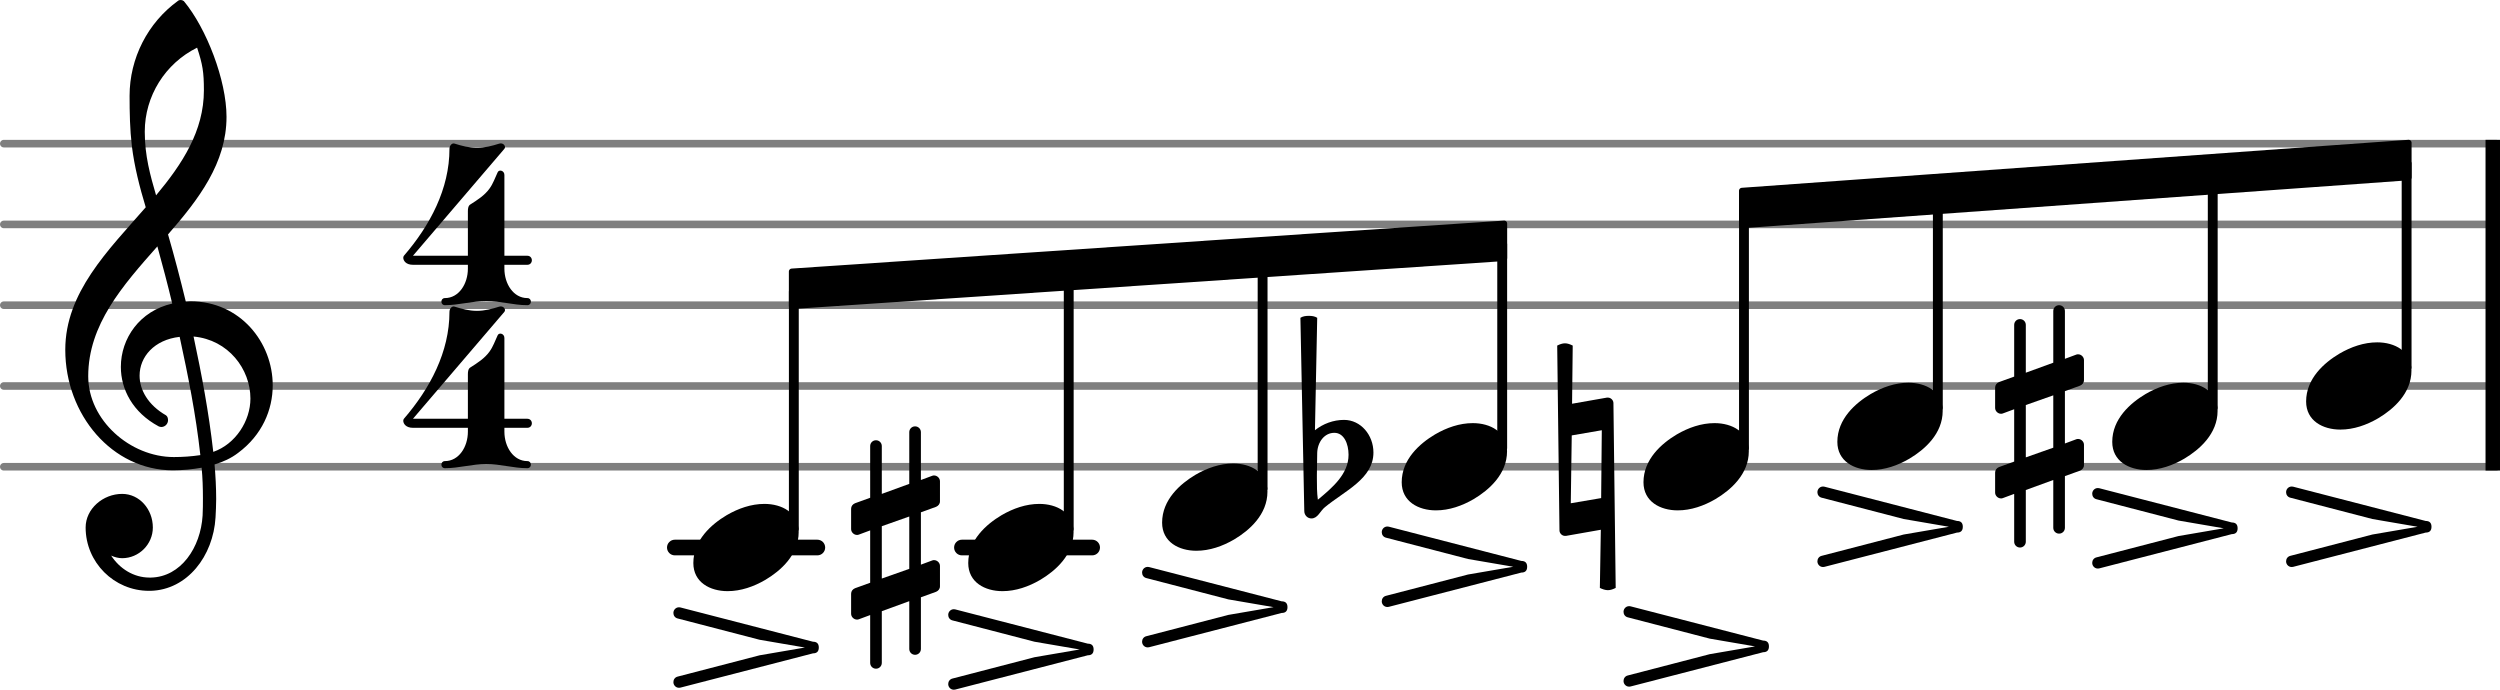
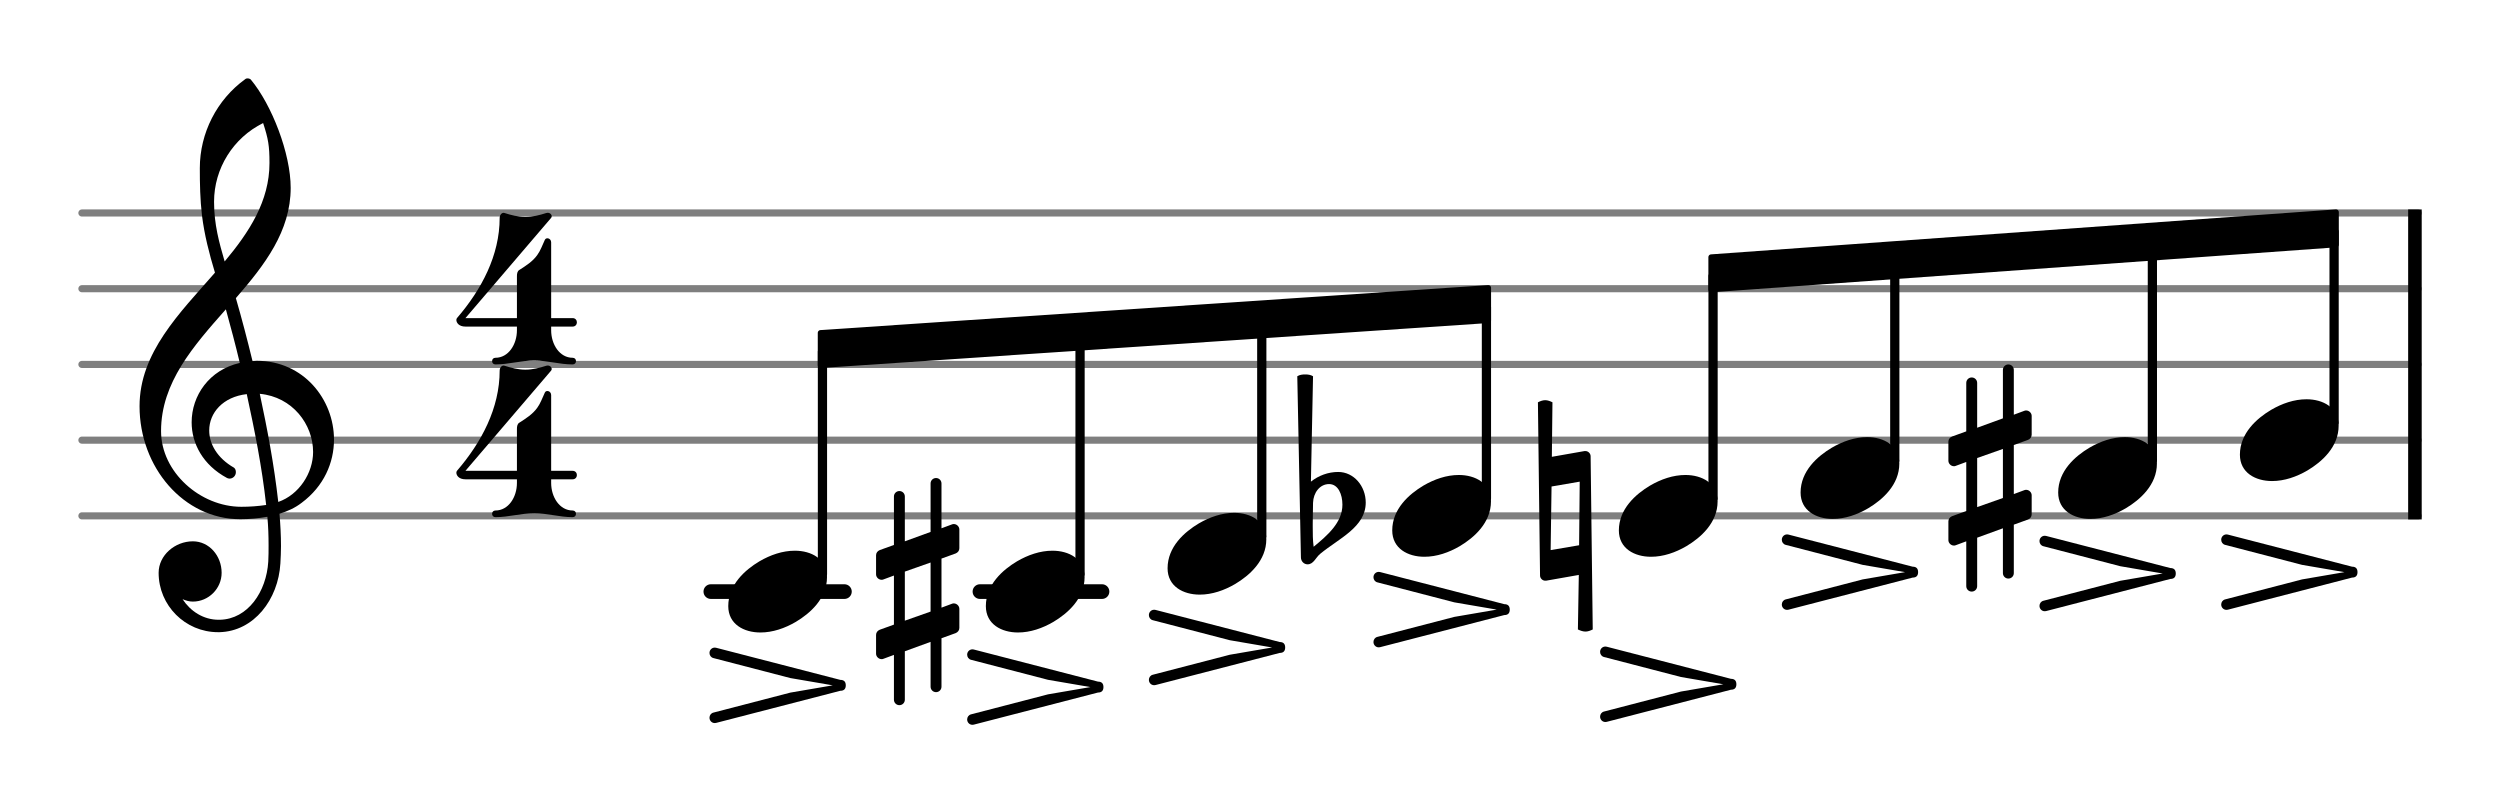
- <svg xmlns="http://www.w3.org/2000/svg" version="1.2" width="59.823mm" height="16.504mm" viewBox="0 0 30.948 8.538" id="svg88">
+ <svg xmlns="http://www.w3.org/2000/svg" version="1.2" width="63.823mm" height="20.504mm" viewBox="0 0 33.017 10.607" id="svg88">
  <defs id="defs92" />
  <style text="style/css" id="style2">
tspan { white-space: pre; }
</style>
-   <g color="#7f7f7f" id="g14" transform="translate(-13.14,-3.576414)">
+   <g color="#7f7f7f" id="g14" transform="translate(-12.10535,-2.541769)">
    <line transform="translate(13.14,9.3546)" stroke-linejoin="round" stroke-linecap="round" stroke-width="0.094" stroke="currentColor" x1="0.047" y1="0" x2="30.901" y2="0" id="line4" />
    <line transform="translate(13.14,8.3546)" stroke-linejoin="round" stroke-linecap="round" stroke-width="0.094" stroke="currentColor" x1="0.047" y1="0" x2="30.901" y2="0" id="line6" />
    <line transform="translate(13.14,7.3546)" stroke-linejoin="round" stroke-linecap="round" stroke-width="0.094" stroke="currentColor" x1="0.047" y1="0" x2="30.901" y2="0" id="line8" />
    <line transform="translate(13.14,6.3546)" stroke-linejoin="round" stroke-linecap="round" stroke-width="0.094" stroke="currentColor" x1="0.047" y1="0" x2="30.901" y2="0" id="line10" />
    <line transform="translate(13.14,5.3546)" stroke-linejoin="round" stroke-linecap="round" stroke-width="0.094" stroke="currentColor" x1="0.047" y1="0" x2="30.901" y2="0" id="line12" />
  </g>
-   <rect x="11.811" y="6.681" width="1.806" height="0.194" ry="0.097" fill="currentColor" id="rect16" />
-   <rect x="8.257" y="6.681" width="1.958" height="0.194" ry="0.097" fill="currentColor" id="rect18" />
-   <rect x="30.769" y="1.731" width="0.179" height="4.094" ry="0" fill="currentColor" id="rect20" />
-   <path d="m 21.225,5.238 c 0.216,0 0.424,0.108 0.424,0.348 0,0.284 -0.224,0.48 -0.412,0.592 -0.144,0.084 -0.304,0.14 -0.468,0.14 -0.216,0 -0.424,-0.108 -0.424,-0.348 0,-0.284 0.224,-0.48 0.412,-0.592 0.144,-0.084 0.304,-0.14 0.468,-0.14 z" fill="currentColor" id="path22" style="stroke-width:0.004" />
-   <path d="m 16.306,5.606 -0.004,0.272 v 0.044 c 0,0.088 0,0.176 0.012,0.264 0.184,-0.152 0.38,-0.32 0.38,-0.556 0,-0.136 -0.056,-0.272 -0.176,-0.272 -0.124,0 -0.208,0.116 -0.212,0.248 z m -0.16,0.72 -0.048,-2.392 c 0.032,-0.02 0.068,-0.024 0.104,-0.024 0.036,0 0.072,0.004 0.104,0.024 l -0.028,1.392 c 0.1,-0.08 0.228,-0.128 0.36,-0.128 0.208,0 0.364,0.188 0.364,0.404 0,0.324 -0.352,0.472 -0.6,0.676 -0.06,0.048 -0.088,0.14 -0.168,0.14 -0.048,0 -0.088,-0.04 -0.088,-0.092 z" fill="currentColor" id="path24" style="stroke-width:0.004" />
-   <rect x="18.535" y="2.985" width="0.122" height="2.601" ry="0.036" fill="currentColor" id="rect26" />
-   <path d="m 17.157,6.656 c -0.032,-0.008 -0.052,-0.036 -0.052,-0.068 0,-0.044 0.04,-0.08 0.088,-0.068 l 1.64,0.424 c 0.048,0 0.072,0.024 0.072,0.072 0,0.048 -0.024,0.072 -0.072,0.072 l -1.64,0.424 c -0.048,0.012 -0.088,-0.024 -0.088,-0.068 0,-0.032 0.02,-0.06 0.052,-0.068 l 1.016,-0.264 0.56,-0.096 -0.56,-0.096 z" fill="currentColor" id="path28" style="stroke-width:0.004" />
-   <path d="m 18.232,5.238 c 0.216,0 0.424,0.108 0.424,0.348 0,0.284 -0.224,0.48 -0.412,0.592 -0.144,0.084 -0.304,0.14 -0.468,0.14 -0.216,0 -0.424,-0.108 -0.424,-0.348 0,-0.284 0.224,-0.48 0.412,-0.592 0.144,-0.084 0.304,-0.14 0.468,-0.14 z" fill="currentColor" id="path30" style="stroke-width:0.004" />
-   <rect x="15.569" y="3.183" width="0.122" height="2.903" ry="0.036" fill="currentColor" id="rect32" />
-   <path d="m 14.19,7.156 c -0.032,-0.008 -0.052,-0.036 -0.052,-0.068 0,-0.044 0.04,-0.08 0.088,-0.068 l 1.64,0.424 c 0.048,0 0.072,0.024 0.072,0.072 0,0.048 -0.024,0.072 -0.072,0.072 l -1.64,0.424 c -0.048,0.012 -0.088,-0.024 -0.088,-0.068 0,-0.032 0.02,-0.06 0.052,-0.068 l 1.016,-0.264 0.56,-0.096 -0.56,-0.096 z" fill="currentColor" id="path34" style="stroke-width:0.004" />
-   <path d="m 15.266,5.738 c 0.216,0 0.424,0.108 0.424,0.348 0,0.284 -0.224,0.48 -0.412,0.592 -0.144,0.084 -0.304,0.14 -0.468,0.14 -0.216,0 -0.424,-0.108 -0.424,-0.348 0,-0.284 0.224,-0.48 0.412,-0.592 0.144,-0.084 0.304,-0.14 0.468,-0.14 z" fill="currentColor" id="path36" style="stroke-width:0.004" />
-   <path d="m 11.4,8.034 c 0,0.04 -0.032,0.072 -0.072,0.072 -0.04,0 -0.072,-0.032 -0.072,-0.072 v -0.592 l -0.34,0.124 v 0.64 c 0,0.04 -0.032,0.072 -0.072,0.072 -0.04,0 -0.072,-0.032 -0.072,-0.072 v -0.592 l -0.14,0.052 c -0.008,0.004 -0.016,0.004 -0.024,0.004 -0.036,0 -0.072,-0.032 -0.072,-0.072 v -0.248 c 0,-0.032 0.02,-0.056 0.048,-0.068 l 0.188,-0.068 v -0.648 l -0.14,0.052 c -0.008,0.004 -0.016,0.004 -0.024,0.004 -0.036,0 -0.072,-0.032 -0.072,-0.072 v -0.252 c 0,-0.032 0.02,-0.056 0.048,-0.068 l 0.188,-0.068 v -0.64 c 0,-0.04 0.032,-0.072 0.072,-0.072 0.04,0 0.072,0.032 0.072,0.072 v 0.592 l 0.34,-0.124 v -0.64 c 0,-0.04 0.032,-0.072 0.072,-0.072 0.04,0 0.072,0.032 0.072,0.072 v 0.592 l 0.14,-0.052 c 0.008,-0.004 0.016,-0.004 0.024,-0.004 0.036,0 0.072,0.032 0.072,0.072 v 0.248 c 0,0.032 -0.02,0.056 -0.048,0.068 l -0.188,0.068 v 0.648 l 0.14,-0.052 c 0.008,-0.004 0.016,-0.004 0.024,-0.004 0.036,0 0.072,0.032 0.072,0.072 v 0.252 c 0,0.032 -0.02,0.056 -0.048,0.068 l -0.188,0.068 z m -0.484,-1.52 v 0.648 l 0.34,-0.12 v -0.648 z" fill="currentColor" id="path38" style="stroke-width:0.004" />
-   <polygon transform="translate(9.766,3.575186)" stroke-linejoin="round" stroke-linecap="round" stroke-width="0.073" fill="currentColor" stroke="currentColor" points="0.036,0.214 0.036,-0.214 8.855,-0.808 8.855,-0.38 " id="polygon40" />
-   <polygon transform="translate(21.5281,2.575186)" stroke-linejoin="round" stroke-linecap="round" stroke-width="0.073" fill="currentColor" stroke="currentColor" points="0.036,0.214 0.036,-0.214 8.289,-0.808 8.289,-0.38 " id="polygon42" />
-   <rect x="27.331" y="2.157" width="0.122" height="2.93" ry="0.036" fill="currentColor" id="rect44" />
-   <path d="m 25.952,6.18 c -0.032,-0.008 -0.052,-0.036 -0.052,-0.068 0,-0.044 0.04,-0.08 0.088,-0.068 l 1.64,0.424 c 0.048,0 0.072,0.024 0.072,0.072 0,0.048 -0.024,0.072 -0.072,0.072 l -1.64,0.424 c -0.048,0.012 -0.088,-0.024 -0.088,-0.068 0,-0.032 0.02,-0.06 0.052,-0.068 l 1.016,-0.264 0.56,-0.096 -0.56,-0.096 z" fill="currentColor" id="path46" style="stroke-width:0.004" />
-   <path d="m 27.028,4.738 c 0.216,0 0.424,0.108 0.424,0.348 0,0.284 -0.224,0.48 -0.412,0.592 -0.144,0.084 -0.304,0.14 -0.468,0.14 -0.216,0 -0.424,-0.108 -0.424,-0.348 0,-0.284 0.224,-0.48 0.412,-0.592 0.144,-0.084 0.304,-0.14 0.468,-0.14 z" fill="currentColor" id="path48" style="stroke-width:0.004" />
-   <path d="m 20.15,7.642 c -0.032,-0.008 -0.052,-0.036 -0.052,-0.068 0,-0.044 0.04,-0.08 0.088,-0.068 l 1.64,0.424 c 0.048,0 0.072,0.024 0.072,0.072 0,0.048 -0.024,0.072 -0.072,0.072 l -1.64,0.424 c -0.048,0.012 -0.088,-0.024 -0.088,-0.068 0,-0.032 0.02,-0.06 0.052,-0.068 l 1.016,-0.264 0.56,-0.096 -0.56,-0.096 z" fill="currentColor" id="path50" style="stroke-width:0.004" />
-   <rect x="23.928" y="2.4" width="0.122" height="2.687" ry="0.036" fill="currentColor" id="rect52" />
-   <path d="m 22.55,6.161 c -0.032,-0.008 -0.052,-0.036 -0.052,-0.068 0,-0.044 0.04,-0.08 0.088,-0.068 l 1.64,0.424 c 0.048,0 0.072,0.024 0.072,0.072 0,0.048 -0.024,0.072 -0.072,0.072 l -1.64,0.424 c -0.048,0.012 -0.088,-0.024 -0.088,-0.068 0,-0.032 0.02,-0.06 0.052,-0.068 l 1.016,-0.264 0.56,-0.096 -0.56,-0.096 z" fill="currentColor" id="path54" style="stroke-width:0.004" />
-   <path d="m 23.625,4.738 c 0.216,0 0.424,0.108 0.424,0.348 0,0.284 -0.224,0.48 -0.412,0.592 -0.144,0.084 -0.304,0.14 -0.468,0.14 -0.216,0 -0.424,-0.108 -0.424,-0.348 0,-0.284 0.224,-0.48 0.412,-0.592 0.144,-0.084 0.304,-0.14 0.468,-0.14 z" fill="currentColor" id="path56" style="stroke-width:0.004" />
-   <path d="m 19.277,4.278 c 0.032,-0.016 0.064,-0.028 0.096,-0.028 0.032,0 0.064,0.012 0.096,0.028 l -0.008,0.72 0.432,-0.076 h 0.012 c 0.036,0 0.068,0.032 0.068,0.068 l 0.028,2.288 c -0.032,0.016 -0.064,0.028 -0.096,0.028 -0.032,0 -0.068,-0.012 -0.1,-0.028 l 0.012,-0.72 -0.432,0.076 h -0.012 c -0.036,0 -0.068,-0.032 -0.068,-0.068 z m 0.552,1.048 -0.372,0.064 -0.012,0.84 0.376,-0.064 z" fill="currentColor" id="path58" style="stroke-width:0.004" />
-   <rect x="21.528" y="2.571" width="0.122" height="3.016" ry="0.036" fill="currentColor" id="rect60" />
-   <path d="m 28.352,6.161 c -0.032,-0.008 -0.052,-0.036 -0.052,-0.068 0,-0.044 0.04,-0.08 0.088,-0.068 l 1.64,0.424 c 0.048,0 0.072,0.024 0.072,0.072 0,0.048 -0.024,0.072 -0.072,0.072 l -1.64,0.424 c -0.048,0.012 -0.088,-0.024 -0.088,-0.068 0,-0.032 0.02,-0.06 0.052,-0.068 l 1.016,-0.264 0.56,-0.096 -0.56,-0.096 z" fill="currentColor" id="path62" style="stroke-width:0.004" />
-   <path d="m 25.562,6.534 c 0,0.04 -0.032,0.072 -0.072,0.072 -0.04,0 -0.072,-0.032 -0.072,-0.072 v -0.592 l -0.34,0.124 v 0.64 c 0,0.04 -0.032,0.072 -0.072,0.072 -0.04,0 -0.072,-0.032 -0.072,-0.072 v -0.592 l -0.14,0.052 c -0.008,0.004 -0.016,0.004 -0.024,0.004 -0.036,0 -0.072,-0.032 -0.072,-0.072 v -0.248 c 0,-0.032 0.02,-0.056 0.048,-0.068 l 0.188,-0.068 v -0.648 l -0.14,0.052 c -0.008,0.004 -0.016,0.004 -0.024,0.004 -0.036,0 -0.072,-0.032 -0.072,-0.072 v -0.252 c 0,-0.032 0.02,-0.056 0.048,-0.068 l 0.188,-0.068 v -0.64 c 0,-0.04 0.032,-0.072 0.072,-0.072 0.04,0 0.072,0.032 0.072,0.072 v 0.592 l 0.34,-0.124 v -0.64 c 0,-0.04 0.032,-0.072 0.072,-0.072 0.04,0 0.072,0.032 0.072,0.072 v 0.592 l 0.14,-0.052 c 0.008,-0.004 0.016,-0.004 0.024,-0.004 0.036,0 0.072,0.032 0.072,0.072 v 0.248 c 0,0.032 -0.02,0.056 -0.048,0.068 l -0.188,0.068 v 0.648 l 0.14,-0.052 c 0.008,-0.004 0.016,-0.004 0.024,-0.004 0.036,0 0.072,0.032 0.072,0.072 v 0.252 c 0,0.032 -0.02,0.056 -0.048,0.068 l -0.188,0.068 z m -0.484,-1.52 v 0.648 l 0.34,-0.12 v -0.648 z" fill="currentColor" id="path64" style="stroke-width:0.004" />
-   <path d="m 29.428,4.238 c 0.216,0 0.424,0.108 0.424,0.348 0,0.284 -0.224,0.48 -0.412,0.592 -0.144,0.084 -0.304,0.14 -0.468,0.14 -0.216,0 -0.424,-0.108 -0.424,-0.348 0,-0.284 0.224,-0.48 0.412,-0.592 0.144,-0.084 0.304,-0.14 0.468,-0.14 z" fill="currentColor" id="path66" style="stroke-width:0.004" />
-   <rect x="9.766" y="3.571" width="0.122" height="3.015" ry="0.036" fill="currentColor" id="rect68" />
-   <path d="m 5.792,3.326 h 0.452 c 0,0.188 0.112,0.364 0.284,0.364 0.028,0 0.044,0.02 0.044,0.044 0,0.024 -0.016,0.044 -0.044,0.044 -0.172,0 -0.336,-0.052 -0.508,-0.052 -0.172,0 -0.34,0.052 -0.512,0.052 -0.028,0 -0.044,-0.02 -0.044,-0.044 0,-0.024 0.016,-0.044 0.044,-0.044 0.172,0 0.284,-0.176 0.284,-0.364 z m 0.032,-0.796 c 0.088,-0.056 0.176,-0.112 0.236,-0.196 0.044,-0.06 0.068,-0.132 0.1,-0.2 0.016,-0.04 0.084,-0.024 0.084,0.032 v 1 h 0.284 c 0.036,0 0.056,0.028 0.056,0.056 0,0.028 -0.02,0.056 -0.056,0.056 H 6.244 v 0.048 H 5.792 v -0.048 h -0.68 c -0.088,0 -0.12,-0.052 -0.12,-0.088 0,-0.008 0.004,-0.02 0.008,-0.024 0.324,-0.376 0.564,-0.828 0.564,-1.324 0,-0.04 0.032,-0.076 0.064,-0.064 0.088,0.028 0.18,0.052 0.276,0.052 0.096,0 0.188,-0.024 0.276,-0.052 0.052,-0.016 0.088,0.036 0.064,0.064 l -1.132,1.324 h 0.68 v -0.552 c 0,-0.032 0.004,-0.068 0.032,-0.084 z" fill="currentColor" id="path70" style="stroke-width:0.004" />
-   <path d="m 5.792,5.344 h 0.452 c 0,0.188 0.112,0.364 0.284,0.364 0.028,0 0.044,0.02 0.044,0.044 0,0.024 -0.016,0.044 -0.044,0.044 -0.172,0 -0.336,-0.052 -0.508,-0.052 -0.172,0 -0.34,0.052 -0.512,0.052 -0.028,0 -0.044,-0.02 -0.044,-0.044 0,-0.024 0.016,-0.044 0.044,-0.044 0.172,0 0.284,-0.176 0.284,-0.364 z m 0.032,-0.796 c 0.088,-0.056 0.176,-0.112 0.236,-0.196 0.044,-0.06 0.068,-0.132 0.1,-0.2 0.016,-0.04 0.084,-0.024 0.084,0.032 v 1 h 0.284 c 0.036,0 0.056,0.028 0.056,0.056 0,0.028 -0.02,0.056 -0.056,0.056 H 6.244 v 0.048 H 5.792 v -0.048 h -0.68 c -0.088,0 -0.12,-0.052 -0.12,-0.088 0,-0.008 0.004,-0.02 0.008,-0.024 0.324,-0.376 0.564,-0.828 0.564,-1.324 0,-0.04 0.032,-0.076 0.064,-0.064 0.088,0.028 0.18,0.052 0.276,0.052 0.096,0 0.188,-0.024 0.276,-0.052 0.052,-0.016 0.088,0.036 0.064,0.064 l -1.132,1.324 h 0.68 v -0.552 c 0,-0.032 0.004,-0.068 0.032,-0.084 z" fill="currentColor" id="path72" style="stroke-width:0.004" />
-   <path d="m 1.868,7.15 -0.004,0.164 h -0.02 c -0.432,0 -0.784,-0.352 -0.784,-0.784 0,-0.232 0.216,-0.416 0.452,-0.416 0.216,0 0.38,0.192 0.38,0.416 0,0.208 -0.172,0.38 -0.38,0.38 -0.044,0 -0.092,-0.012 -0.136,-0.032 0.104,0.16 0.276,0.272 0.476,0.272 z m 0.432,-3.416 c 0.02,0 0.036,-0.004 0.056,-0.004 0.62,0 1.02,0.512 1.02,1.04 0,0.304 -0.132,0.616 -0.428,0.836 -0.088,0.068 -0.188,0.112 -0.292,0.144 0.012,0.14 0.02,0.284 0.02,0.428 0,0.076 -0.004,0.152 -0.008,0.228 -0.028,0.476 -0.348,0.896 -0.804,0.908 l 0.004,-0.164 c 0.372,-0.008 0.616,-0.372 0.64,-0.768 0.004,-0.072 0.004,-0.144 0.004,-0.216 0,-0.124 -0.004,-0.252 -0.016,-0.376 -0.116,0.02 -0.232,0.032 -0.356,0.032 -0.752,0 -1.332,-0.688 -1.332,-1.492 0,-0.708 0.528,-1.228 0.996,-1.764 -0.076,-0.252 -0.14,-0.5 -0.172,-0.76 -0.024,-0.204 -0.028,-0.412 -0.028,-0.62 0,-0.464 0.224,-0.904 0.6,-1.176 0.02,-0.016 0.052,-0.012 0.072,0.004 0.28,0.336 0.528,0.98 0.528,1.432 0,0.572 -0.344,1.02 -0.724,1.456 0.08,0.276 0.152,0.552 0.22,0.832 z m 0.34,1.86 c 0.276,-0.096 0.46,-0.384 0.46,-0.66 0,-0.364 -0.272,-0.728 -0.704,-0.768 0.1,0.468 0.188,0.932 0.244,1.428 z m -1.548,-0.936 c 0,0.544 0.52,1 1.06,1 0.112,0 0.22,-0.008 0.328,-0.024 -0.056,-0.508 -0.152,-0.984 -0.256,-1.464 -0.316,0.036 -0.496,0.248 -0.496,0.48 0,0.176 0.104,0.364 0.328,0.492 0.02,0.016 0.024,0.04 0.024,0.06 0,0.044 -0.036,0.084 -0.084,0.084 -0.012,0 -0.02,-0.004 -0.032,-0.008 -0.32,-0.172 -0.468,-0.456 -0.468,-0.736 0,-0.352 0.232,-0.692 0.636,-0.784 -0.056,-0.236 -0.12,-0.476 -0.184,-0.708 -0.428,0.484 -0.856,0.968 -0.856,1.608 z m 1.432,-3.54 c 0,-0.228 -0.016,-0.32 -0.084,-0.528 -0.396,0.196 -0.648,0.6 -0.648,1.04 0,0.3 0.068,0.54 0.14,0.788 0.324,-0.388 0.592,-0.796 0.592,-1.3 z" fill="currentColor" id="path74" style="stroke-width:0.004" />
-   <path d="m 8.388,7.656 c -0.032,-0.008 -0.052,-0.036 -0.052,-0.068 0,-0.044 0.04,-0.08 0.088,-0.068 l 1.64,0.424 c 0.048,0 0.072,0.024 0.072,0.072 0,0.048 -0.024,0.072 -0.072,0.072 l -1.64,0.424 c -0.048,0.012 -0.088,-0.024 -0.088,-0.068 0,-0.032 0.02,-0.06 0.052,-0.068 l 1.016,-0.264 0.56,-0.096 -0.56,-0.096 z" fill="currentColor" id="path76" style="stroke-width:0.004" />
-   <path d="m 9.463,6.238 c 0.216,0 0.424,0.108 0.424,0.348 0,0.284 -0.224,0.48 -0.412,0.592 -0.144,0.084 -0.304,0.14 -0.468,0.14 -0.216,0 -0.424,-0.108 -0.424,-0.348 0,-0.284 0.224,-0.48 0.412,-0.592 0.144,-0.084 0.304,-0.14 0.468,-0.14 z" fill="currentColor" id="path78" style="stroke-width:0.004" />
-   <rect x="13.169" y="3.344" width="0.122" height="3.243" ry="0.036" fill="currentColor" id="rect80" />
-   <path d="m 11.79,7.68 c -0.032,-0.008 -0.052,-0.036 -0.052,-0.068 0,-0.044 0.04,-0.08 0.088,-0.068 l 1.64,0.424 c 0.048,0 0.072,0.024 0.072,0.072 0,0.048 -0.024,0.072 -0.072,0.072 l -1.64,0.424 c -0.048,0.012 -0.088,-0.024 -0.088,-0.068 0,-0.032 0.02,-0.06 0.052,-0.068 l 1.016,-0.264 0.56,-0.096 -0.56,-0.096 z" fill="currentColor" id="path82" style="stroke-width:0.004" />
-   <path d="m 12.866,6.238 c 0.216,0 0.424,0.108 0.424,0.348 0,0.284 -0.224,0.48 -0.412,0.592 -0.144,0.084 -0.304,0.14 -0.468,0.14 -0.216,0 -0.424,-0.108 -0.424,-0.348 0,-0.284 0.224,-0.48 0.412,-0.592 0.144,-0.084 0.304,-0.14 0.468,-0.14 z" fill="currentColor" id="path84" style="stroke-width:0.004" />
-   <rect x="29.731" y="1.985" width="0.122" height="2.601" ry="0.036" fill="currentColor" id="rect86" />
+   <rect x="12.845" y="7.716" width="1.806" height="0.194" ry="0.097" fill="currentColor" id="rect16" />
+   <rect x="9.291" y="7.716" width="1.958" height="0.194" ry="0.097" fill="currentColor" id="rect18" />
+   <rect x="31.804" y="2.766" width="0.179" height="4.094" ry="0" fill="currentColor" id="rect20" />
+   <path d="m 22.26,6.273 c 0.216,0 0.424,0.108 0.424,0.348 0,0.284 -0.224,0.48 -0.412,0.592 -0.144,0.084 -0.304,0.14 -0.468,0.14 -0.216,0 -0.424,-0.108 -0.424,-0.348 0,-0.284 0.224,-0.48 0.412,-0.592 0.144,-0.084 0.304,-0.14 0.468,-0.14 z" fill="currentColor" id="path22" style="stroke-width:0.004" />
+   <path d="m 17.341,6.641 -0.004,0.272 v 0.044 c 0,0.088 0,0.176 0.012,0.264 0.184,-0.152 0.38,-0.32 0.38,-0.556 0,-0.136 -0.056,-0.272 -0.176,-0.272 -0.124,0 -0.208,0.116 -0.212,0.248 z m -0.16,0.72 -0.048,-2.392 c 0.032,-0.02 0.068,-0.024 0.104,-0.024 0.036,0 0.072,0.004 0.104,0.024 l -0.028,1.392 c 0.1,-0.08 0.228,-0.128 0.36,-0.128 0.208,0 0.364,0.188 0.364,0.404 0,0.324 -0.352,0.472 -0.6,0.676 -0.06,0.048 -0.088,0.14 -0.168,0.14 -0.048,0 -0.088,-0.04 -0.088,-0.092 z" fill="currentColor" id="path24" style="stroke-width:0.004" />
+   <rect x="19.57" y="4.02" width="0.122" height="2.601" ry="0.036" fill="currentColor" id="rect26" />
+   <path d="m 18.191,7.691 c -0.032,-0.008 -0.052,-0.036 -0.052,-0.068 0,-0.044 0.04,-0.08 0.088,-0.068 l 1.64,0.424 c 0.048,0 0.072,0.024 0.072,0.072 0,0.048 -0.024,0.072 -0.072,0.072 l -1.64,0.424 c -0.048,0.012 -0.088,-0.024 -0.088,-0.068 0,-0.032 0.02,-0.06 0.052,-0.068 l 1.016,-0.264 0.56,-0.096 -0.56,-0.096 z" fill="currentColor" id="path28" style="stroke-width:0.004" />
+   <path d="m 19.267,6.273 c 0.216,0 0.424,0.108 0.424,0.348 0,0.284 -0.224,0.48 -0.412,0.592 -0.144,0.084 -0.304,0.14 -0.468,0.14 -0.216,0 -0.424,-0.108 -0.424,-0.348 0,-0.284 0.224,-0.48 0.412,-0.592 0.144,-0.084 0.304,-0.14 0.468,-0.14 z" fill="currentColor" id="path30" style="stroke-width:0.004" />
+   <rect x="16.603" y="4.218" width="0.122" height="2.903" ry="0.036" fill="currentColor" id="rect32" />
+   <path d="m 15.225,8.191 c -0.032,-0.008 -0.052,-0.036 -0.052,-0.068 0,-0.044 0.04,-0.08 0.088,-0.068 l 1.64,0.424 c 0.048,0 0.072,0.024 0.072,0.072 0,0.048 -0.024,0.072 -0.072,0.072 l -1.64,0.424 c -0.048,0.012 -0.088,-0.024 -0.088,-0.068 0,-0.032 0.02,-0.06 0.052,-0.068 l 1.016,-0.264 0.56,-0.096 -0.56,-0.096 z" fill="currentColor" id="path34" style="stroke-width:0.004" />
+   <path d="m 16.3,6.773 c 0.216,0 0.424,0.108 0.424,0.348 0,0.284 -0.224,0.48 -0.412,0.592 -0.144,0.084 -0.304,0.14 -0.468,0.14 -0.216,0 -0.424,-0.108 -0.424,-0.348 0,-0.284 0.224,-0.48 0.412,-0.592 0.144,-0.084 0.304,-0.14 0.468,-0.14 z" fill="currentColor" id="path36" style="stroke-width:0.004" />
+   <path d="m 12.434,9.069 c 0,0.04 -0.032,0.072 -0.072,0.072 -0.04,0 -0.072,-0.032 -0.072,-0.072 v -0.592 l -0.34,0.124 v 0.64 c 0,0.04 -0.032,0.072 -0.072,0.072 -0.04,0 -0.072,-0.032 -0.072,-0.072 v -0.592 l -0.14,0.052 c -0.008,0.004 -0.016,0.004 -0.024,0.004 -0.036,0 -0.072,-0.032 -0.072,-0.072 v -0.248 c 0,-0.032 0.02,-0.056 0.048,-0.068 l 0.188,-0.068 v -0.648 l -0.14,0.052 c -0.008,0.004 -0.016,0.004 -0.024,0.004 -0.036,0 -0.072,-0.032 -0.072,-0.072 v -0.252 c 0,-0.032 0.02,-0.056 0.048,-0.068 l 0.188,-0.068 v -0.64 c 0,-0.04 0.032,-0.072 0.072,-0.072 0.04,0 0.072,0.032 0.072,0.072 v 0.592 l 0.34,-0.124 v -0.64 c 0,-0.04 0.032,-0.072 0.072,-0.072 0.04,0 0.072,0.032 0.072,0.072 v 0.592 l 0.14,-0.052 c 0.008,-0.004 0.016,-0.004 0.024,-0.004 0.036,0 0.072,0.032 0.072,0.072 v 0.248 c 0,0.032 -0.02,0.056 -0.048,0.068 l -0.188,0.068 v 0.648 l 0.14,-0.052 c 0.008,-0.004 0.016,-0.004 0.024,-0.004 0.036,0 0.072,0.032 0.072,0.072 v 0.252 c 0,0.032 -0.02,0.056 -0.048,0.068 l -0.188,0.068 z m -0.484,-1.52 v 0.648 l 0.34,-0.12 v -0.648 z" fill="currentColor" id="path38" style="stroke-width:0.004" />
+   <polygon transform="translate(10.80065,4.609831)" stroke-linejoin="round" stroke-linecap="round" stroke-width="0.073" fill="currentColor" stroke="currentColor" points="0.036,0.214 0.036,-0.214 8.855,-0.808 8.855,-0.38 " id="polygon40" />
+   <polygon transform="translate(22.56275,3.609831)" stroke-linejoin="round" stroke-linecap="round" stroke-width="0.073" fill="currentColor" stroke="currentColor" points="0.036,0.214 0.036,-0.214 8.289,-0.808 8.289,-0.38 " id="polygon42" />
+   <rect x="28.365" y="3.191" width="0.122" height="2.93" ry="0.036" fill="currentColor" id="rect44" />
+   <path d="m 26.987,7.214 c -0.032,-0.008 -0.052,-0.036 -0.052,-0.068 0,-0.044 0.04,-0.08 0.088,-0.068 l 1.64,0.424 c 0.048,0 0.072,0.024 0.072,0.072 0,0.048 -0.024,0.072 -0.072,0.072 l -1.64,0.424 c -0.048,0.012 -0.088,-0.024 -0.088,-0.068 0,-0.032 0.02,-0.06 0.052,-0.068 l 1.016,-0.264 0.56,-0.096 -0.56,-0.096 z" fill="currentColor" id="path46" style="stroke-width:0.004" />
+   <path d="m 28.062,5.773 c 0.216,0 0.424,0.108 0.424,0.348 0,0.284 -0.224,0.48 -0.412,0.592 -0.144,0.084 -0.304,0.14 -0.468,0.14 -0.216,0 -0.424,-0.108 -0.424,-0.348 0,-0.284 0.224,-0.48 0.412,-0.592 0.144,-0.084 0.304,-0.14 0.468,-0.14 z" fill="currentColor" id="path48" style="stroke-width:0.004" />
+   <path d="m 21.184,8.677 c -0.032,-0.008 -0.052,-0.036 -0.052,-0.068 0,-0.044 0.04,-0.08 0.088,-0.068 l 1.64,0.424 c 0.048,0 0.072,0.024 0.072,0.072 0,0.048 -0.024,0.072 -0.072,0.072 l -1.64,0.424 c -0.048,0.012 -0.088,-0.024 -0.088,-0.068 0,-0.032 0.02,-0.06 0.052,-0.068 l 1.016,-0.264 0.56,-0.096 -0.56,-0.096 z" fill="currentColor" id="path50" style="stroke-width:0.004" />
+   <rect x="24.963" y="3.434" width="0.122" height="2.687" ry="0.036" fill="currentColor" id="rect52" />
+   <path d="m 23.584,7.196 c -0.032,-0.008 -0.052,-0.036 -0.052,-0.068 0,-0.044 0.04,-0.08 0.088,-0.068 l 1.64,0.424 c 0.048,0 0.072,0.024 0.072,0.072 0,0.048 -0.024,0.072 -0.072,0.072 l -1.64,0.424 c -0.048,0.012 -0.088,-0.024 -0.088,-0.068 0,-0.032 0.02,-0.06 0.052,-0.068 l 1.016,-0.264 0.56,-0.096 -0.56,-0.096 z" fill="currentColor" id="path54" style="stroke-width:0.004" />
+   <path d="m 24.66,5.773 c 0.216,0 0.424,0.108 0.424,0.348 0,0.284 -0.224,0.48 -0.412,0.592 -0.144,0.084 -0.304,0.14 -0.468,0.14 -0.216,0 -0.424,-0.108 -0.424,-0.348 0,-0.284 0.224,-0.48 0.412,-0.592 0.144,-0.084 0.304,-0.14 0.468,-0.14 z" fill="currentColor" id="path56" style="stroke-width:0.004" />
+   <path d="m 20.311,5.313 c 0.032,-0.016 0.064,-0.028 0.096,-0.028 0.032,0 0.064,0.012 0.096,0.028 l -0.008,0.72 0.432,-0.076 h 0.012 c 0.036,0 0.068,0.032 0.068,0.068 l 0.028,2.288 c -0.032,0.016 -0.064,0.028 -0.096,0.028 -0.032,0 -0.068,-0.012 -0.1,-0.028 l 0.012,-0.72 -0.432,0.076 h -0.012 c -0.036,0 -0.068,-0.032 -0.068,-0.068 z m 0.552,1.048 -0.372,0.064 -0.012,0.84 0.376,-0.064 z" fill="currentColor" id="path58" style="stroke-width:0.004" />
+   <rect x="22.563" y="3.606" width="0.122" height="3.016" ry="0.036" fill="currentColor" id="rect60" />
+   <path d="m 29.387,7.196 c -0.032,-0.008 -0.052,-0.036 -0.052,-0.068 0,-0.044 0.04,-0.08 0.088,-0.068 l 1.64,0.424 c 0.048,0 0.072,0.024 0.072,0.072 0,0.048 -0.024,0.072 -0.072,0.072 l -1.64,0.424 c -0.048,0.012 -0.088,-0.024 -0.088,-0.068 0,-0.032 0.02,-0.06 0.052,-0.068 l 1.016,-0.264 0.56,-0.096 -0.56,-0.096 z" fill="currentColor" id="path62" style="stroke-width:0.004" />
+   <path d="m 26.596,7.569 c 0,0.04 -0.032,0.072 -0.072,0.072 -0.04,0 -0.072,-0.032 -0.072,-0.072 v -0.592 l -0.34,0.124 v 0.64 c 0,0.04 -0.032,0.072 -0.072,0.072 -0.04,0 -0.072,-0.032 -0.072,-0.072 v -0.592 l -0.14,0.052 c -0.008,0.004 -0.016,0.004 -0.024,0.004 -0.036,0 -0.072,-0.032 -0.072,-0.072 v -0.248 c 0,-0.032 0.02,-0.056 0.048,-0.068 l 0.188,-0.068 v -0.648 l -0.14,0.052 c -0.008,0.004 -0.016,0.004 -0.024,0.004 -0.036,0 -0.072,-0.032 -0.072,-0.072 v -0.252 c 0,-0.032 0.02,-0.056 0.048,-0.068 l 0.188,-0.068 v -0.64 c 0,-0.04 0.032,-0.072 0.072,-0.072 0.04,0 0.072,0.032 0.072,0.072 v 0.592 l 0.34,-0.124 v -0.64 c 0,-0.04 0.032,-0.072 0.072,-0.072 0.04,0 0.072,0.032 0.072,0.072 v 0.592 l 0.14,-0.052 c 0.008,-0.004 0.016,-0.004 0.024,-0.004 0.036,0 0.072,0.032 0.072,0.072 v 0.248 c 0,0.032 -0.02,0.056 -0.048,0.068 l -0.188,0.068 v 0.648 l 0.14,-0.052 c 0.008,-0.004 0.016,-0.004 0.024,-0.004 0.036,0 0.072,0.032 0.072,0.072 v 0.252 c 0,0.032 -0.02,0.056 -0.048,0.068 l -0.188,0.068 z m -0.484,-1.52 v 0.648 l 0.34,-0.12 v -0.648 z" fill="currentColor" id="path64" style="stroke-width:0.004" />
+   <path d="m 30.462,5.273 c 0.216,0 0.424,0.108 0.424,0.348 0,0.284 -0.224,0.48 -0.412,0.592 -0.144,0.084 -0.304,0.14 -0.468,0.14 -0.216,0 -0.424,-0.108 -0.424,-0.348 0,-0.284 0.224,-0.48 0.412,-0.592 0.144,-0.084 0.304,-0.14 0.468,-0.14 z" fill="currentColor" id="path66" style="stroke-width:0.004" />
+   <rect x="10.801" y="4.606" width="0.122" height="3.015" ry="0.036" fill="currentColor" id="rect68" />
+   <path d="m 6.827,4.361 h 0.452 c 0,0.188 0.112,0.364 0.284,0.364 0.028,0 0.044,0.02 0.044,0.044 0,0.024 -0.016,0.044 -0.044,0.044 -0.172,0 -0.336,-0.052 -0.508,-0.052 -0.172,0 -0.34,0.052 -0.512,0.052 -0.028,0 -0.044,-0.02 -0.044,-0.044 0,-0.024 0.016,-0.044 0.044,-0.044 0.172,0 0.284,-0.176 0.284,-0.364 z m 0.032,-0.796 c 0.088,-0.056 0.176,-0.112 0.236,-0.196 0.044,-0.06 0.068,-0.132 0.1,-0.2 0.016,-0.04 0.084,-0.024 0.084,0.032 v 1 h 0.284 c 0.036,0 0.056,0.028 0.056,0.056 0,0.028 -0.02,0.056 -0.056,0.056 h -0.284 v 0.048 h -0.452 v -0.048 h -0.68 c -0.088,0 -0.12,-0.052 -0.12,-0.088 0,-0.008 0.004,-0.02 0.008,-0.024 0.324,-0.376 0.564,-0.828 0.564,-1.324 0,-0.04 0.032,-0.076 0.064,-0.064 0.088,0.028 0.18,0.052 0.276,0.052 0.096,0 0.188,-0.024 0.276,-0.052 0.052,-0.016 0.088,0.036 0.064,0.064 l -1.132,1.324 h 0.68 v -0.552 c 0,-0.032 0.004,-0.068 0.032,-0.084 z" fill="currentColor" id="path70" style="stroke-width:0.004" />
+   <path d="m 6.827,6.378 h 0.452 c 0,0.188 0.112,0.364 0.284,0.364 0.028,0 0.044,0.02 0.044,0.044 0,0.024 -0.016,0.044 -0.044,0.044 -0.172,0 -0.336,-0.052 -0.508,-0.052 -0.172,0 -0.34,0.052 -0.512,0.052 -0.028,0 -0.044,-0.02 -0.044,-0.044 0,-0.024 0.016,-0.044 0.044,-0.044 0.172,0 0.284,-0.176 0.284,-0.364 z m 0.032,-0.796 c 0.088,-0.056 0.176,-0.112 0.236,-0.196 0.044,-0.06 0.068,-0.132 0.1,-0.2 0.016,-0.04 0.084,-0.024 0.084,0.032 v 1 h 0.284 c 0.036,0 0.056,0.028 0.056,0.056 0,0.028 -0.02,0.056 -0.056,0.056 h -0.284 v 0.048 h -0.452 v -0.048 h -0.68 c -0.088,0 -0.12,-0.052 -0.12,-0.088 0,-0.008 0.004,-0.02 0.008,-0.024 0.324,-0.376 0.564,-0.828 0.564,-1.324 0,-0.04 0.032,-0.076 0.064,-0.064 0.088,0.028 0.18,0.052 0.276,0.052 0.096,0 0.188,-0.024 0.276,-0.052 0.052,-0.016 0.088,0.036 0.064,0.064 l -1.132,1.324 h 0.68 v -0.552 c 0,-0.032 0.004,-0.068 0.032,-0.084 z" fill="currentColor" id="path72" style="stroke-width:0.004" />
+   <path d="m 2.903,8.185 -0.004,0.164 h -0.02 c -0.432,0 -0.784,-0.352 -0.784,-0.784 0,-0.232 0.216,-0.416 0.452,-0.416 0.216,0 0.38,0.192 0.38,0.416 0,0.208 -0.172,0.38 -0.38,0.38 -0.044,0 -0.092,-0.012 -0.136,-0.032 0.104,0.16 0.276,0.272 0.476,0.272 z m 0.432,-3.416 c 0.02,0 0.036,-0.004 0.056,-0.004 0.62,0 1.02,0.512 1.02,1.04 0,0.304 -0.132,0.616 -0.428,0.836 -0.088,0.068 -0.188,0.112 -0.292,0.144 0.012,0.14 0.02,0.284 0.02,0.428 0,0.076 -0.004,0.152 -0.008,0.228 -0.028,0.476 -0.348,0.896 -0.804,0.908 l 0.004,-0.164 c 0.372,-0.008 0.616,-0.372 0.64,-0.768 0.004,-0.072 0.004,-0.144 0.004,-0.216 0,-0.124 -0.004,-0.252 -0.016,-0.376 -0.116,0.02 -0.232,0.032 -0.356,0.032 -0.752,0 -1.332,-0.688 -1.332,-1.492 0,-0.708 0.528,-1.228 0.996,-1.764 -0.076,-0.252 -0.14,-0.5 -0.172,-0.76 -0.024,-0.204 -0.028,-0.412 -0.028,-0.62 0,-0.464 0.224,-0.904 0.6,-1.176 0.02,-0.016 0.052,-0.012 0.072,0.004 0.28,0.336 0.528,0.98 0.528,1.432 0,0.572 -0.344,1.02 -0.724,1.456 0.08,0.276 0.152,0.552 0.22,0.832 z m 0.34,1.86 c 0.276,-0.096 0.46,-0.384 0.46,-0.66 0,-0.364 -0.272,-0.728 -0.704,-0.768 0.1,0.468 0.188,0.932 0.244,1.428 z m -1.548,-0.936 c 0,0.544 0.52,1 1.06,1 0.112,0 0.22,-0.008 0.328,-0.024 -0.056,-0.508 -0.152,-0.984 -0.256,-1.464 -0.316,0.036 -0.496,0.248 -0.496,0.48 0,0.176 0.104,0.364 0.328,0.492 0.02,0.016 0.024,0.04 0.024,0.06 0,0.044 -0.036,0.084 -0.084,0.084 -0.012,0 -0.02,-0.004 -0.032,-0.008 -0.32,-0.172 -0.468,-0.456 -0.468,-0.736 0,-0.352 0.232,-0.692 0.636,-0.784 -0.056,-0.236 -0.12,-0.476 -0.184,-0.708 -0.428,0.484 -0.856,0.968 -0.856,1.608 z m 1.432,-3.54 c 0,-0.228 -0.016,-0.32 -0.084,-0.528 -0.396,0.196 -0.648,0.6 -0.648,1.04 0,0.3 0.068,0.54 0.14,0.788 0.324,-0.388 0.592,-0.796 0.592,-1.3 z" fill="currentColor" id="path74" style="stroke-width:0.004" />
+   <path d="m 9.422,8.691 c -0.032,-0.008 -0.052,-0.036 -0.052,-0.068 0,-0.044 0.04,-0.08 0.088,-0.068 l 1.64,0.424 c 0.048,0 0.072,0.024 0.072,0.072 0,0.048 -0.024,0.072 -0.072,0.072 l -1.64,0.424 c -0.048,0.012 -0.088,-0.024 -0.088,-0.068 0,-0.032 0.02,-0.06 0.052,-0.068 l 1.016,-0.264 0.56,-0.096 -0.56,-0.096 z" fill="currentColor" id="path76" style="stroke-width:0.004" />
+   <path d="m 10.498,7.273 c 0.216,0 0.424,0.108 0.424,0.348 0,0.284 -0.224,0.48 -0.412,0.592 -0.144,0.084 -0.304,0.14 -0.468,0.14 -0.216,0 -0.424,-0.108 -0.424,-0.348 0,-0.284 0.224,-0.48 0.412,-0.592 0.144,-0.084 0.304,-0.14 0.468,-0.14 z" fill="currentColor" id="path78" style="stroke-width:0.004" />
+   <rect x="14.203" y="4.378" width="0.122" height="3.243" ry="0.036" fill="currentColor" id="rect80" />
+   <path d="m 12.825,8.714 c -0.032,-0.008 -0.052,-0.036 -0.052,-0.068 0,-0.044 0.04,-0.08 0.088,-0.068 l 1.64,0.424 c 0.048,0 0.072,0.024 0.072,0.072 0,0.048 -0.024,0.072 -0.072,0.072 l -1.64,0.424 c -0.048,0.012 -0.088,-0.024 -0.088,-0.068 0,-0.032 0.02,-0.06 0.052,-0.068 l 1.016,-0.264 0.56,-0.096 -0.56,-0.096 z" fill="currentColor" id="path82" style="stroke-width:0.004" />
+   <path d="m 13.9,7.273 c 0.216,0 0.424,0.108 0.424,0.348 0,0.284 -0.224,0.48 -0.412,0.592 -0.144,0.084 -0.304,0.14 -0.468,0.14 -0.216,0 -0.424,-0.108 -0.424,-0.348 0,-0.284 0.224,-0.48 0.412,-0.592 0.144,-0.084 0.304,-0.14 0.468,-0.14 z" fill="currentColor" id="path84" style="stroke-width:0.004" />
+   <rect x="30.765" y="3.02" width="0.122" height="2.601" ry="0.036" fill="currentColor" id="rect86" />
</svg>
